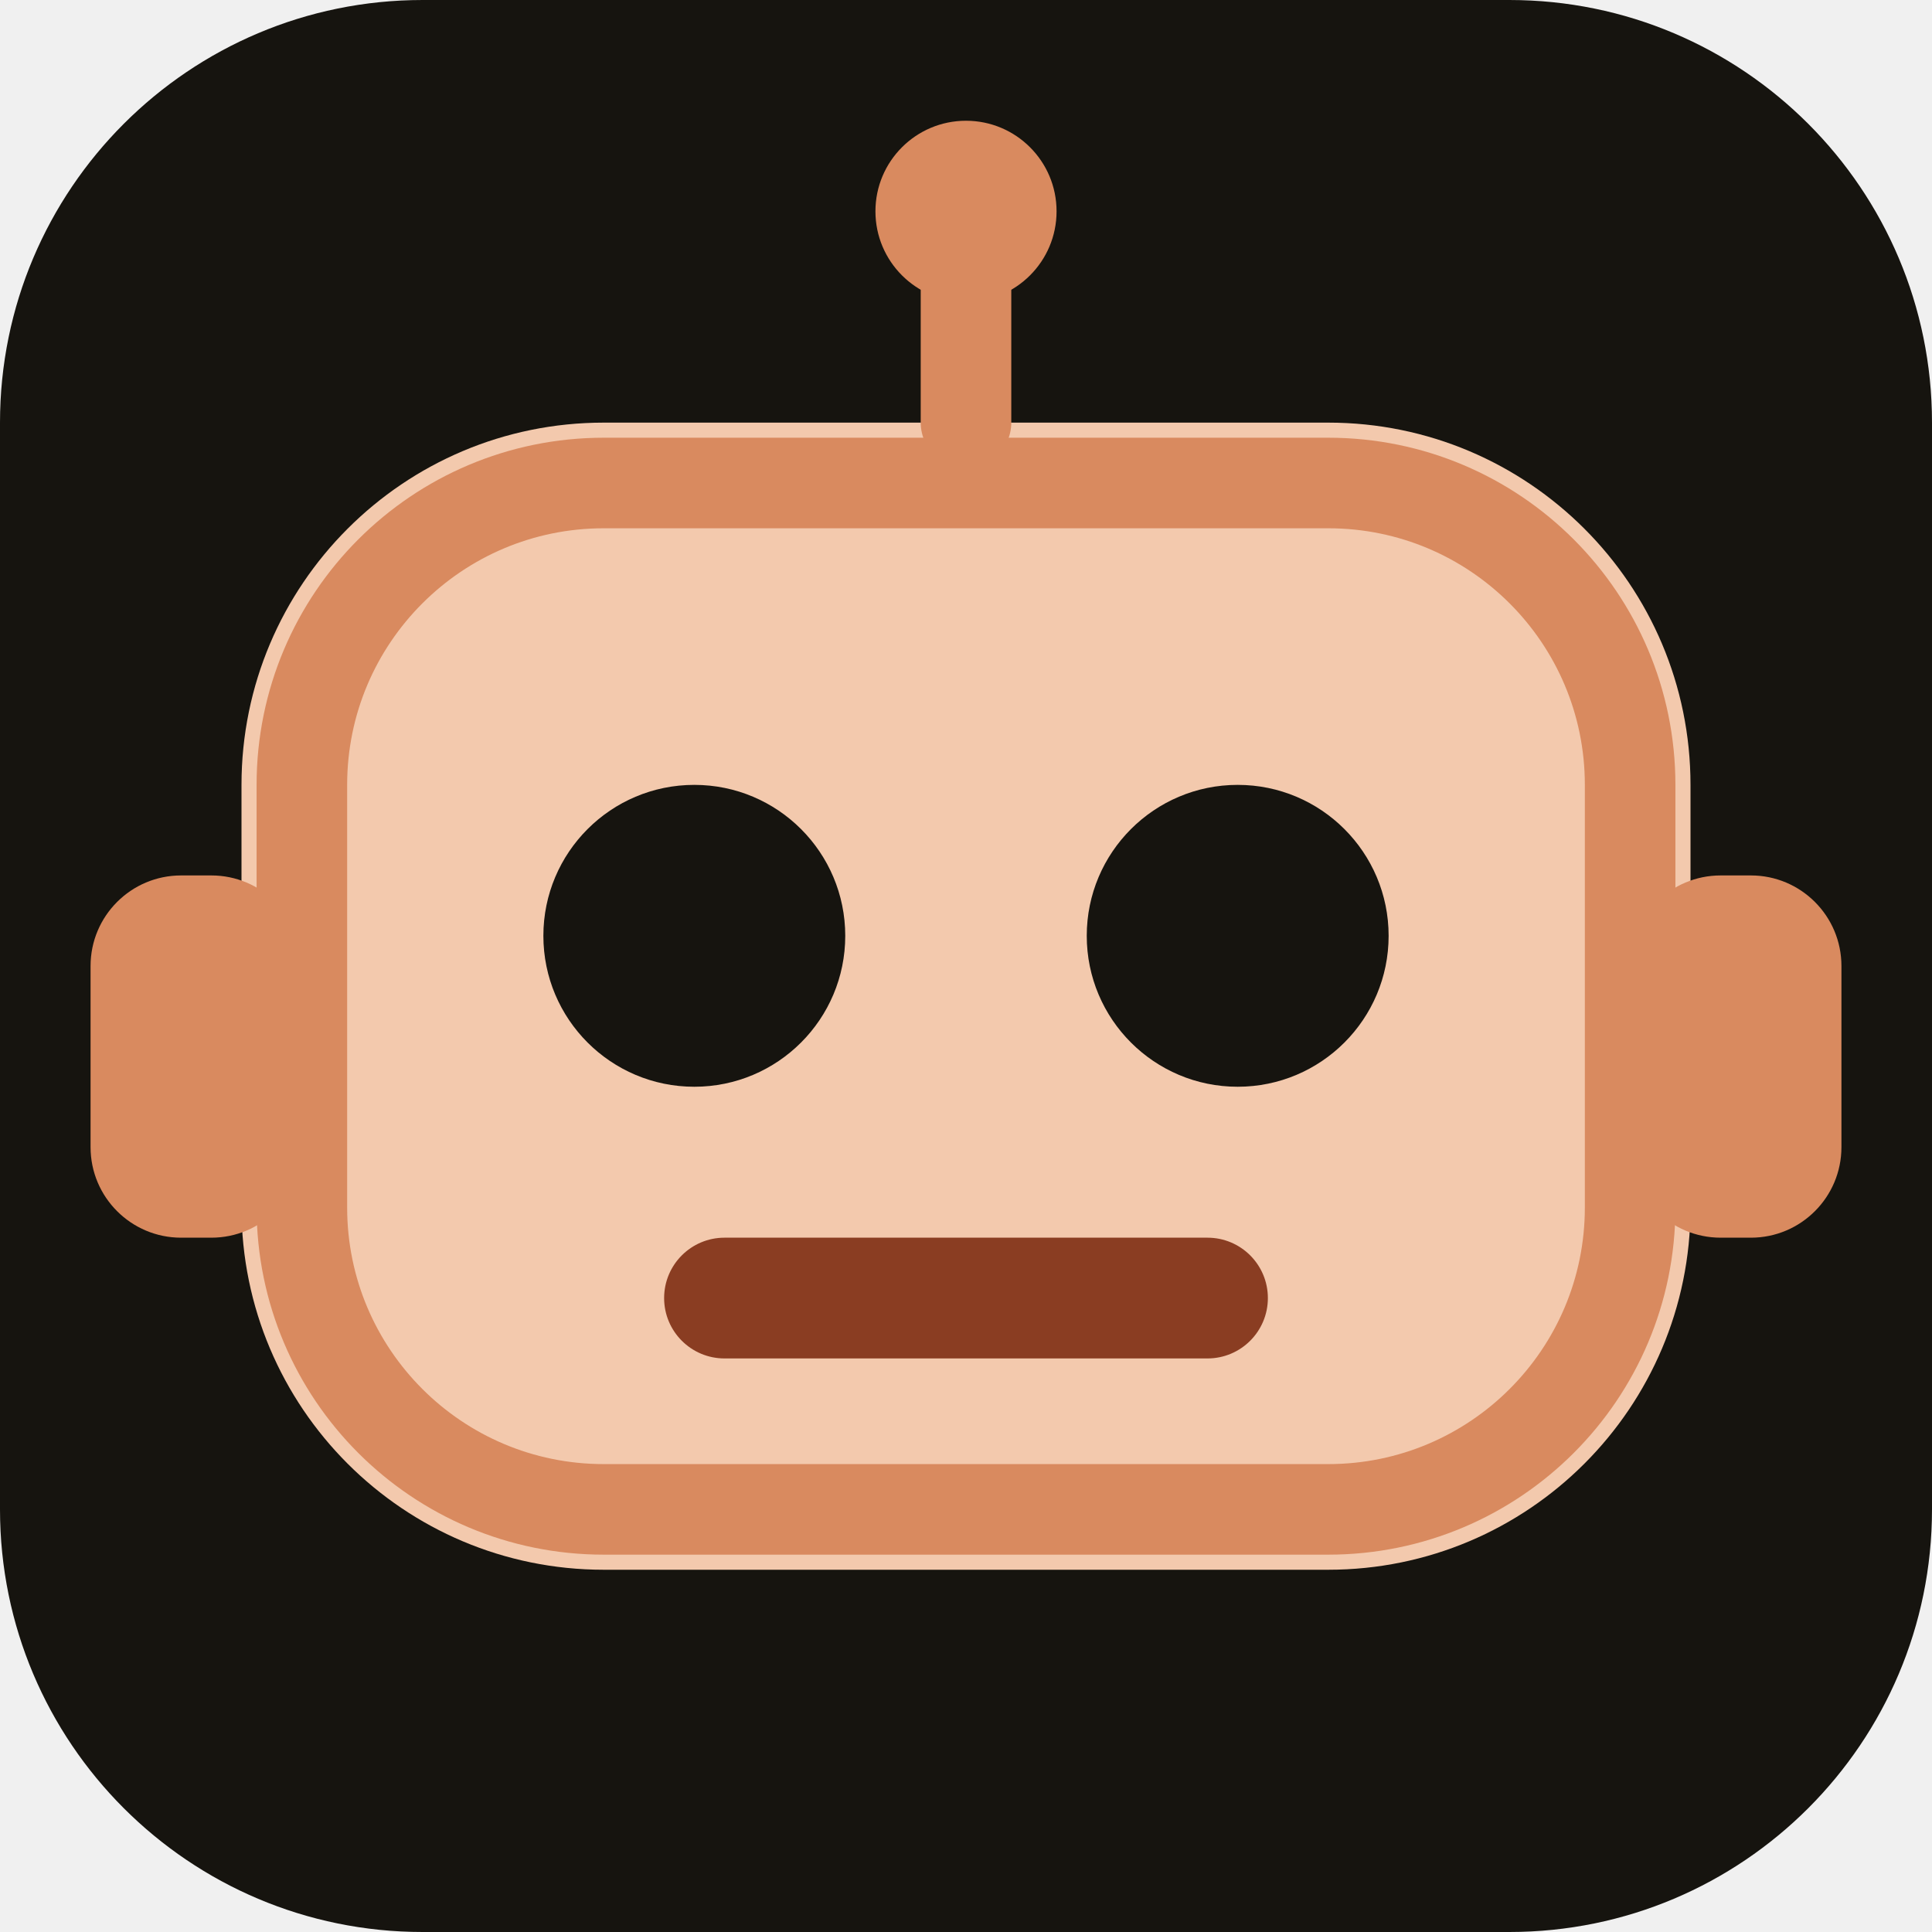
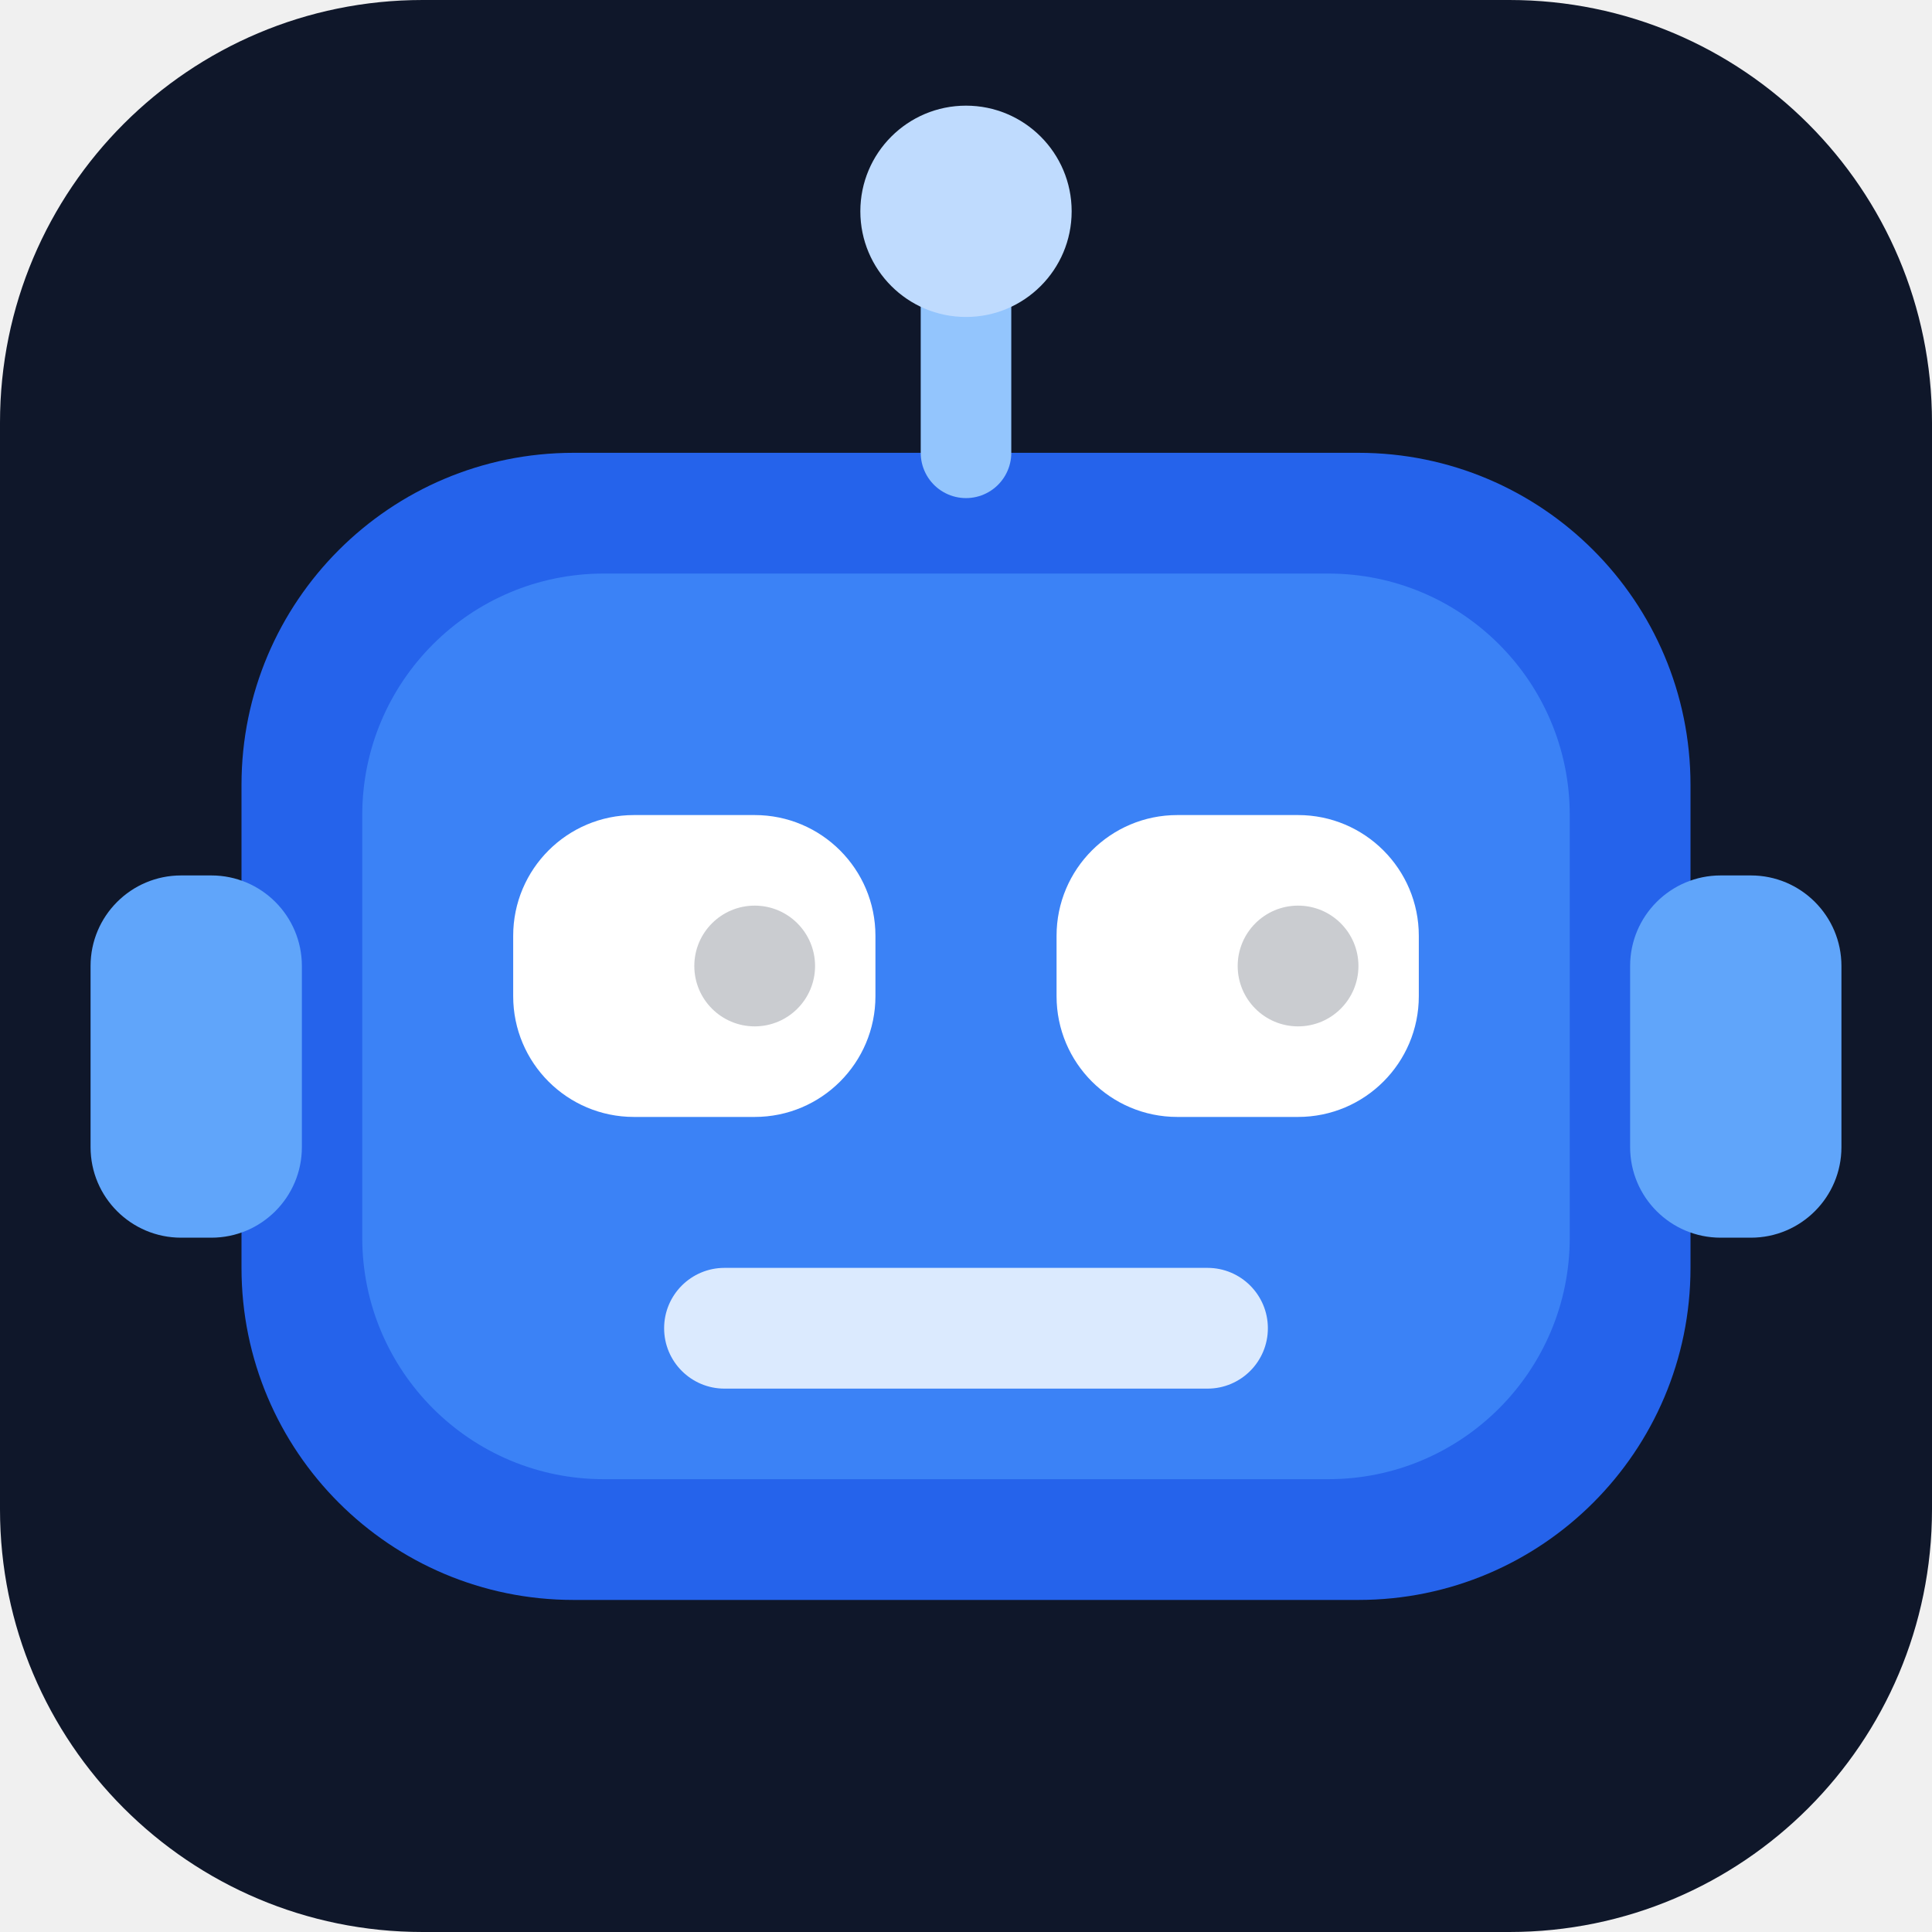
<svg xmlns="http://www.w3.org/2000/svg" viewBox="0 0 64 64" role="img" aria-labelledby="title">
-   <rect width="64" height="64" rx="14" fill="#16140f" />
-   <rect x="8" y="14" width="48" height="38" rx="12" fill="#f3c9ad" />
-   <rect x="10" y="16" width="44" height="34" rx="10" fill="none" stroke="#d98a5f" stroke-width="3" />
-   <path d="M32 14V8" stroke="#d98a5f" stroke-width="3" stroke-linecap="round" />
-   <circle cx="32" cy="7" r="3" fill="#d98a5f" />
-   <circle cx="23" cy="31" r="5" fill="#16140f" />
-   <circle cx="41" cy="31" r="5" fill="#16140f" />
-   <rect x="22" y="41" width="20" height="4" rx="2" fill="#8a3d22" />
-   <rect x="3" y="29" width="7" height="12" rx="3" fill="#d98a5f" />
-   <rect x="54" y="29" width="7" height="12" rx="3" fill="#d98a5f" />
+   <rect width="64" height="64" rx="14" fill="#0f172a" />
+   <rect x="8" y="15" width="48" height="38" rx="11" fill="#2563eb" />
+   <rect x="12" y="19" width="40" height="30" rx="8" fill="#3b82f6" />
+   <path d="M32 15V8" stroke="#93c5fd" stroke-width="3" stroke-linecap="round" />
+   <circle cx="32" cy="7" r="3.5" fill="#bfdbfe" />
+   <rect x="17" y="27" width="12" height="10" rx="4" fill="#ffffff" />
+   <rect x="35" y="27" width="12" height="10" rx="4" fill="#ffffff" />
+   <circle cx="25" cy="32" r="2" fill="#0f172a" opacity="0.22" />
+   <circle cx="43" cy="32" r="2" fill="#0f172a" opacity="0.22" />
+   <rect x="22" y="42" width="20" height="4" rx="2" fill="#dbeafe" />
+   <rect x="3" y="29" width="7" height="12" rx="3" fill="#60a5fa" />
+   <rect x="54" y="29" width="7" height="12" rx="3" fill="#60a5fa" />
</svg>
